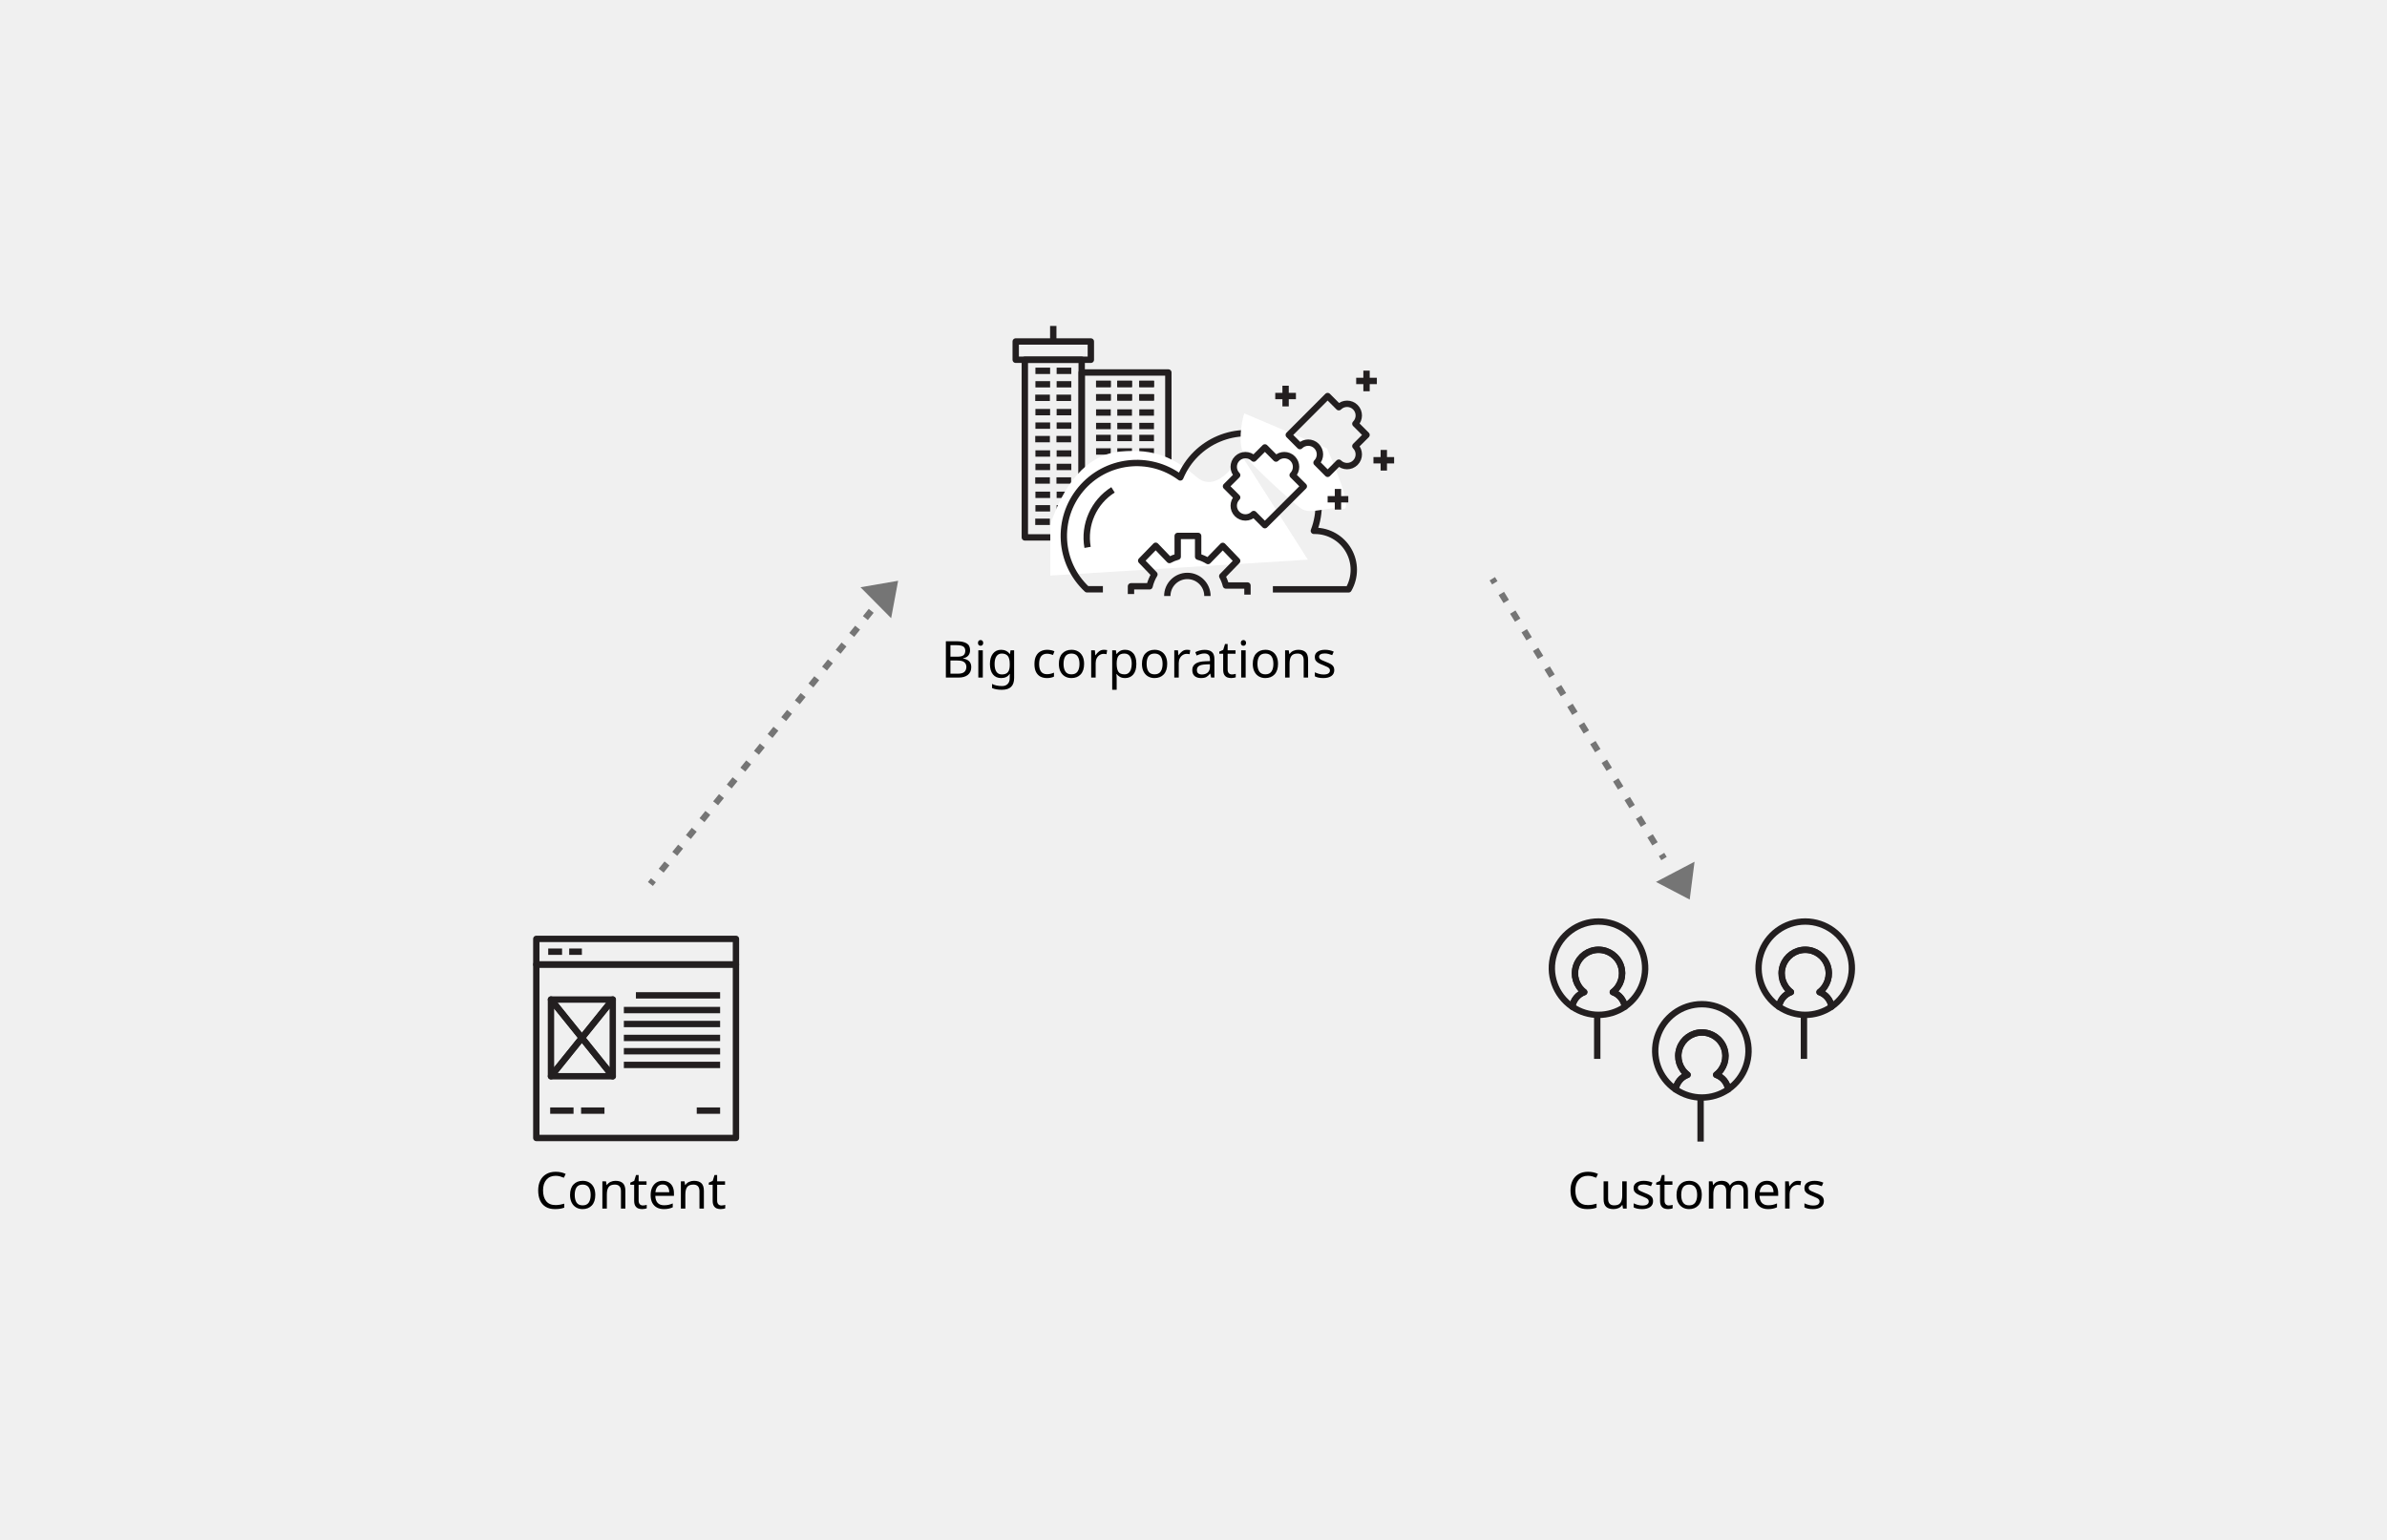
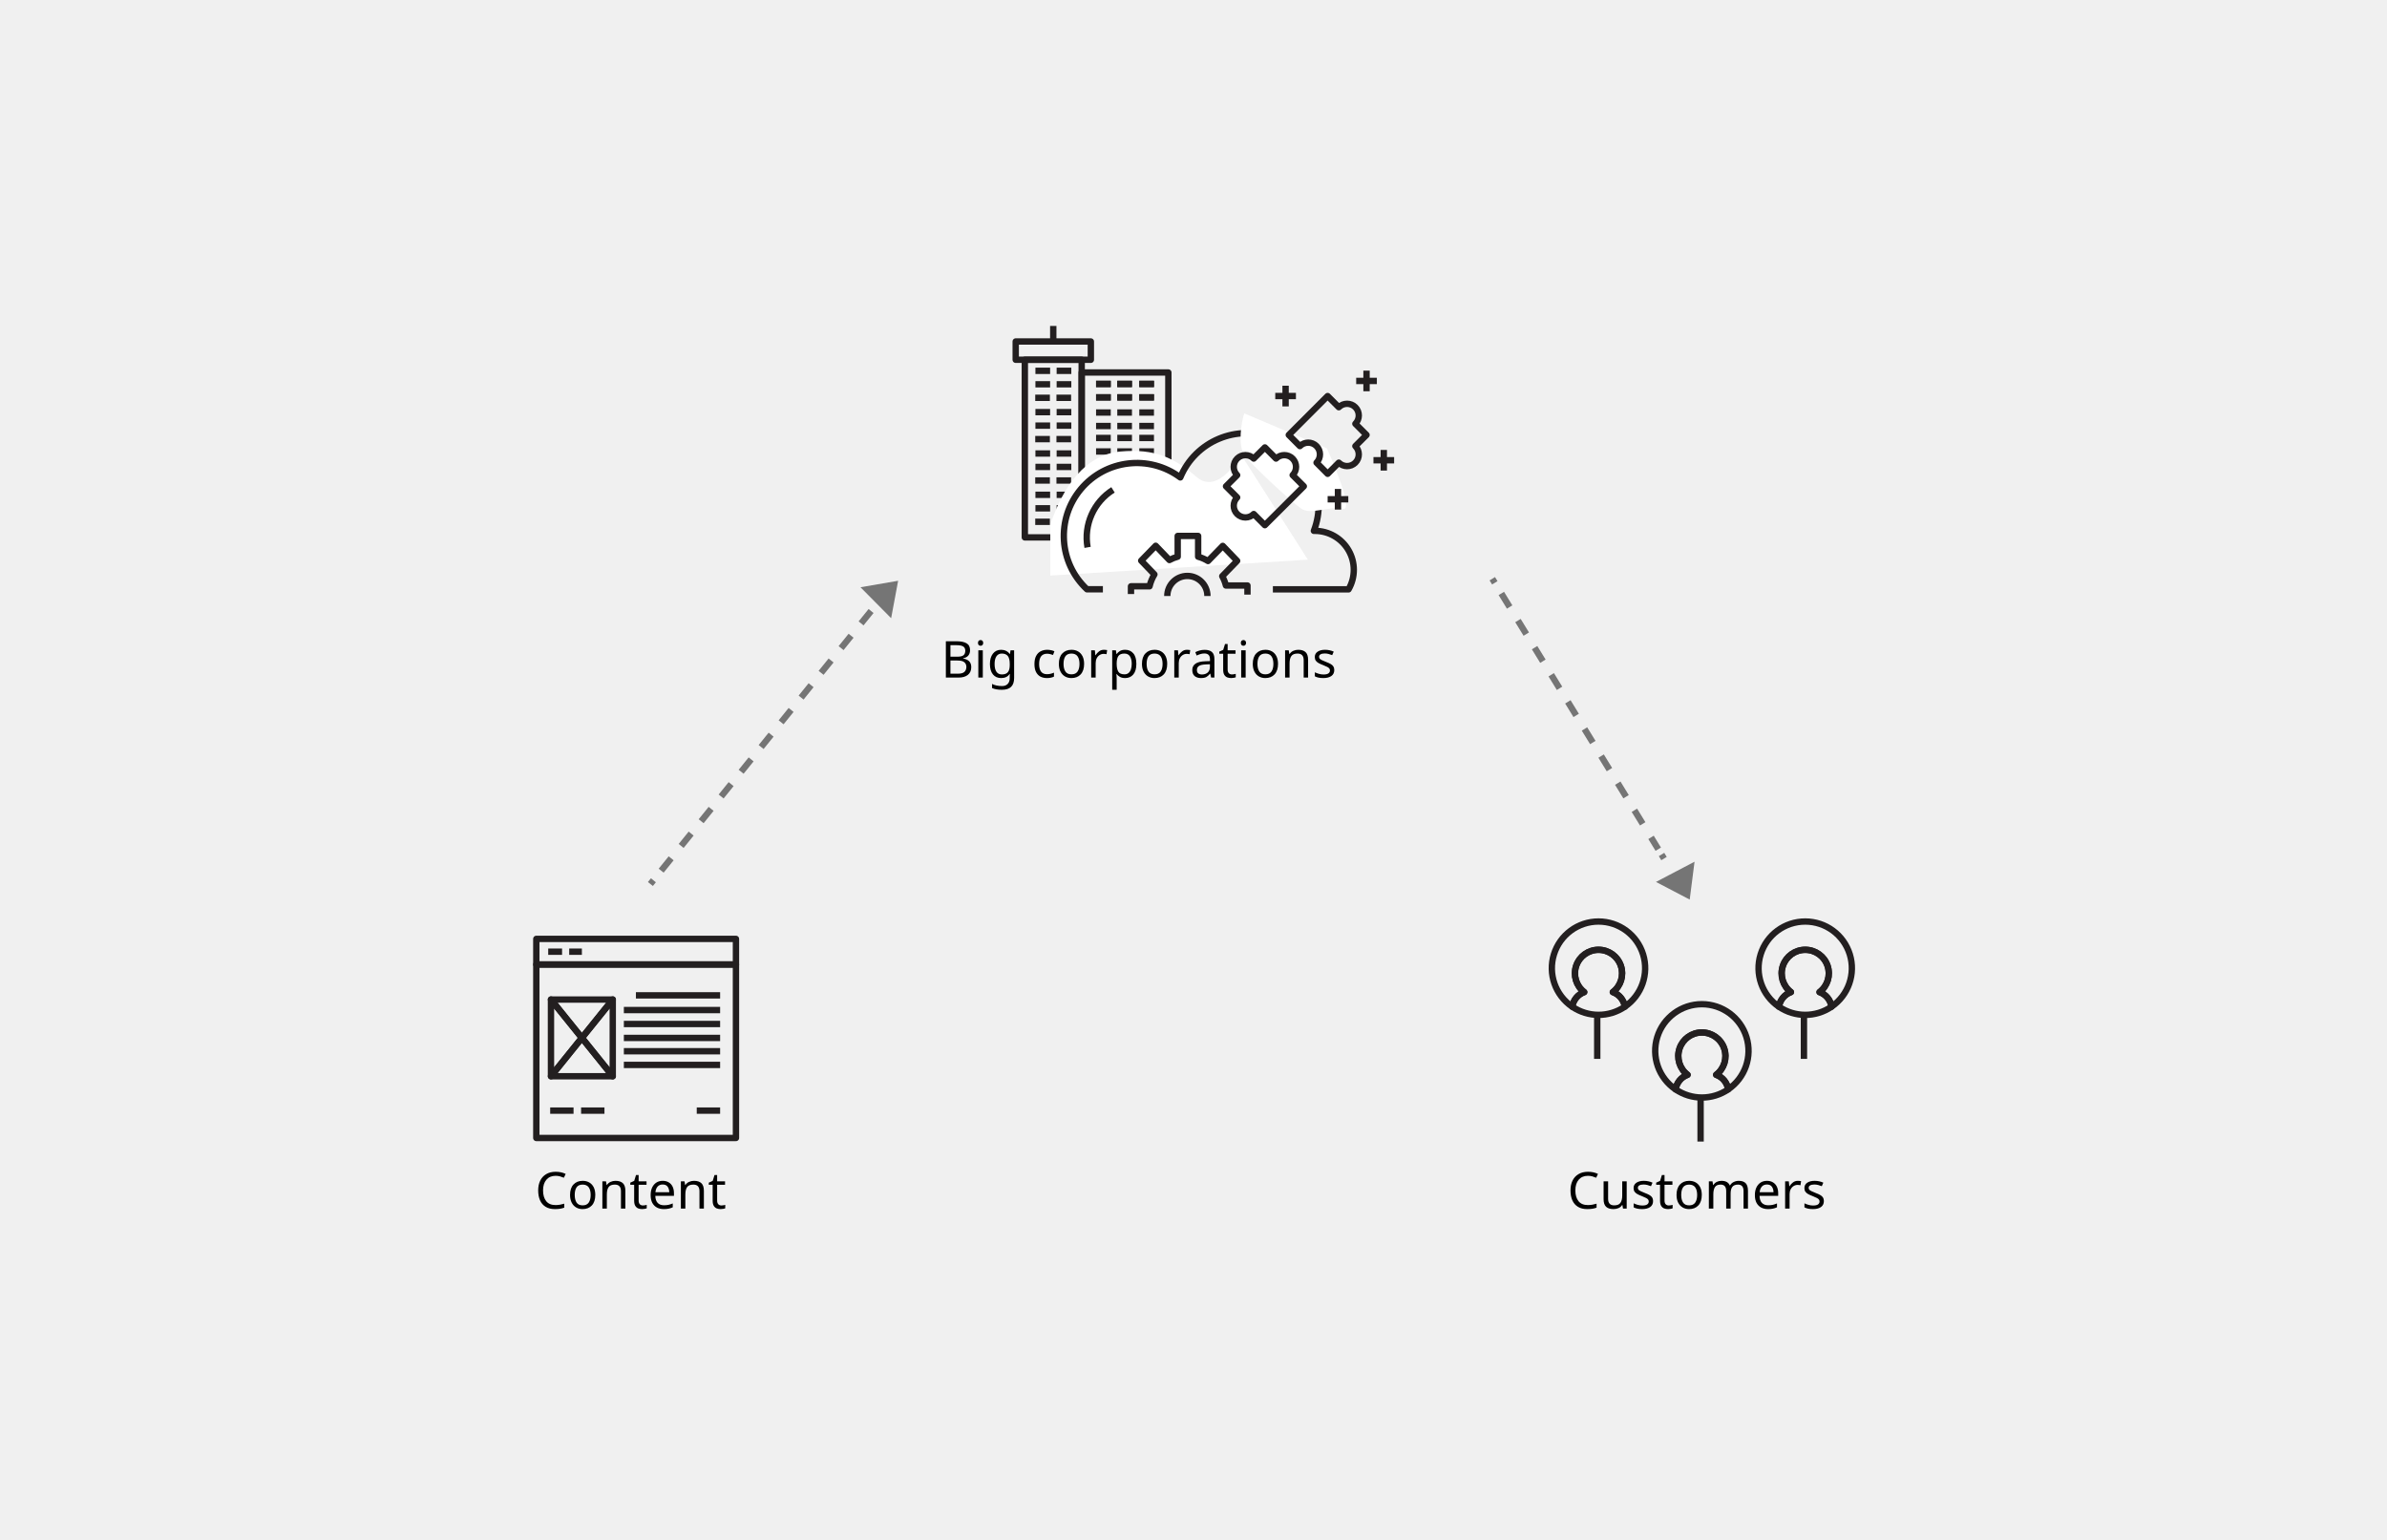
<svg xmlns="http://www.w3.org/2000/svg" viewBox="0 0 750.62 484">
  <defs>
-     <style>.cls-1,.cls-4,.cls-5,.cls-6{fill:none;stroke-width:2px}.cls-1{stroke:#231f20;stroke-linejoin:round}.cls-2{fill:#fff}.cls-3{font-size:16px;font-family:RobotoMono-Regular,Roboto Mono}.cls-4,.cls-5,.cls-6{stroke:#757575;stroke-miterlimit:10}.cls-5{stroke-dasharray:2.92 3.89}.cls-6{stroke-dasharray:2.95 3.93}.cls-7{fill:#757575}</style>
+     <style>.cls-1,.cls-4,.cls-5,.cls-6{fill:none;stroke-width:2px}.cls-1{stroke:#231f20;stroke-linejoin:round}.cls-2{fill:#fff}.cls-3{font-size:16px;font-family:RobotoMono-Regular,Roboto Mono}.cls-4,.cls-5,.cls-6{stroke:#757575;stroke-miterlimit:10}.cls-5{stroke-dasharray:2.92 3.89}.cls-6{stroke-dasharray:2.95 3.93}.cls-7{fill:#757575}
+ 
+ .cls-5,
+ .cls-6 {
+   animation: dash 30s linear;
+   animation-direction: reverse;
+   animation-iteration-count: infinite;
+   stroke-dasharray: 5;
+ }
+ 
+ @keyframes dash {
+   to {
+     stroke-dashoffset: 1000;
+   }
+ }
+ </style>
  </defs>
  <g id="Layer_2" data-name="Layer 2">
    <rect class="cls-1" x="168.65" y="295.26" width="62.78" height="8.05" />
    <polygon class="cls-1" points="231.43 307.77 231.43 303.32 168.65 303.32 168.65 357.87 231.43 357.87 231.43 355.02 231.43 307.77" />
    <line class="cls-1" x1="172.39" y1="299.29" x2="176.75" y2="299.29" />
    <line class="cls-1" x1="178.99" y1="299.29" x2="182.98" y2="299.29" />
    <line class="cls-1" x1="199.97" y1="313.02" x2="226.45" y2="313.02" />
    <line class="cls-1" x1="196.18" y1="317.64" x2="226.45" y2="317.64" />
    <line class="cls-1" x1="196.18" y1="322.02" x2="226.45" y2="322.02" />
    <line class="cls-1" x1="196.18" y1="326.4" x2="226.45" y2="326.4" />
    <line class="cls-1" x1="196.18" y1="330.59" x2="226.45" y2="330.59" />
    <line class="cls-1" x1="196.18" y1="334.89" x2="226.45" y2="334.89" />
    <line class="cls-1" x1="173.01" y1="349.27" x2="180.36" y2="349.27" />
    <line class="cls-1" x1="182.73" y1="349.27" x2="190.08" y2="349.27" />
    <line class="cls-1" x1="219.1" y1="349.27" x2="226.45" y2="349.27" />
    <polygon class="cls-1" points="173.26 314.33 173.26 338.46 182.98 326.39 173.26 314.33" />
    <polygon class="cls-1" points="192.69 314.33 173.26 314.33 182.98 326.39 192.69 314.33" />
    <polygon class="cls-1" points="173.26 338.46 192.69 338.46 182.98 326.39 173.26 338.46" />
    <polygon class="cls-1" points="182.98 326.39 192.69 338.46 192.69 314.33 182.98 326.39" />
    <path class="cls-1" d="M502.68,289.8a14.67,14.67,0,0,0-8.28,26.79,5.83,5.83,0,0,1,3.77-4.59,7.42,7.42,0,1,1,9,0,5.79,5.79,0,0,1,3.77,4.59,14.67,14.67,0,0,0-8.27-26.79Z" />
    <path class="cls-1" d="M507.18,312a7.41,7.41,0,1,0-9,0,5.81,5.81,0,0,0-3.77,4.59,14.65,14.65,0,0,0,16.55,0A5.79,5.79,0,0,0,507.18,312Z" />
    <line class="cls-1" x1="502.27" y1="319" x2="502.27" y2="333" />
    <path class="cls-1" d="M535.18,315.8a14.67,14.67,0,0,0-8.28,26.79,5.83,5.83,0,0,1,3.77-4.59,7.42,7.42,0,1,1,9,0,5.79,5.79,0,0,1,3.77,4.59,14.67,14.67,0,0,0-8.27-26.79Z" />
    <path class="cls-1" d="M539.68,338a7.41,7.41,0,1,0-9,0,5.81,5.81,0,0,0-3.77,4.59,14.65,14.65,0,0,0,16.55,0A5.79,5.79,0,0,0,539.68,338Z" />
    <line class="cls-1" x1="534.77" y1="345" x2="534.77" y2="359" />
    <path class="cls-1" d="M567.68,289.8a14.67,14.67,0,0,0-8.28,26.79,5.83,5.83,0,0,1,3.77-4.59,7.42,7.42,0,1,1,9,0,5.79,5.79,0,0,1,3.77,4.59,14.67,14.67,0,0,0-8.27-26.79Z" />
    <path class="cls-1" d="M572.18,312a7.41,7.41,0,1,0-9,0,5.81,5.81,0,0,0-3.77,4.59,14.65,14.65,0,0,0,16.55,0A5.79,5.79,0,0,0,572.18,312Z" />
    <line class="cls-1" x1="567.27" y1="319" x2="567.27" y2="333" />
    <rect class="cls-1" x="322.27" y="113.14" width="17.88" height="55.86" />
    <rect class="cls-1" x="340.15" y="117.14" width="27.25" height="57.86" />
    <rect class="cls-1" x="319.4" y="107.39" width="23.63" height="5.75" />
    <line class="cls-1" x1="331.21" y1="102.51" x2="331.21" y2="107.39" />
    <line class="cls-1" x1="325.6" y1="116.61" x2="330.22" y2="116.61" />
    <line class="cls-1" x1="332.27" y1="116.61" x2="336.89" y2="116.61" />
    <line class="cls-1" x1="325.6" y1="120.85" x2="330.22" y2="120.85" />
    <line class="cls-1" x1="332.27" y1="120.85" x2="336.89" y2="120.85" />
    <line class="cls-1" x1="344.67" y1="120.73" x2="349.29" y2="120.73" />
    <line class="cls-1" x1="351.34" y1="120.73" x2="355.96" y2="120.73" />
    <line class="cls-1" x1="344.67" y1="124.97" x2="349.29" y2="124.97" />
    <line class="cls-1" x1="351.34" y1="124.97" x2="355.96" y2="124.97" />
    <line class="cls-1" x1="358.26" y1="120.73" x2="362.88" y2="120.73" />
    <line class="cls-1" x1="358.26" y1="124.97" x2="362.88" y2="124.97" />
    <line class="cls-1" x1="344.67" y1="120.73" x2="349.29" y2="120.73" />
    <line class="cls-1" x1="351.34" y1="120.73" x2="355.96" y2="120.73" />
    <line class="cls-1" x1="344.67" y1="124.97" x2="349.29" y2="124.97" />
    <line class="cls-1" x1="351.34" y1="124.97" x2="355.96" y2="124.97" />
    <line class="cls-1" x1="358.26" y1="120.73" x2="362.88" y2="120.73" />
    <line class="cls-1" x1="358.26" y1="124.97" x2="362.88" y2="124.97" />
    <line class="cls-1" x1="344.67" y1="129.73" x2="349.29" y2="129.73" />
    <line class="cls-1" x1="351.34" y1="129.73" x2="355.96" y2="129.73" />
    <line class="cls-1" x1="344.67" y1="133.97" x2="349.29" y2="133.97" />
    <line class="cls-1" x1="351.34" y1="133.97" x2="355.96" y2="133.97" />
    <line class="cls-1" x1="358.26" y1="129.73" x2="362.88" y2="129.73" />
    <line class="cls-1" x1="358.26" y1="133.97" x2="362.88" y2="133.97" />
    <line class="cls-1" x1="344.67" y1="137.73" x2="349.29" y2="137.73" />
    <line class="cls-1" x1="351.34" y1="137.73" x2="355.96" y2="137.73" />
    <line class="cls-1" x1="344.67" y1="141.97" x2="349.29" y2="141.97" />
    <line class="cls-1" x1="351.34" y1="141.97" x2="355.96" y2="141.97" />
    <line class="cls-1" x1="358.26" y1="137.73" x2="362.88" y2="137.73" />
    <line class="cls-1" x1="358.26" y1="141.97" x2="362.88" y2="141.97" />
    <line class="cls-1" x1="344.67" y1="146.73" x2="349.29" y2="146.73" />
    <line class="cls-1" x1="351.34" y1="146.73" x2="355.96" y2="146.73" />
    <line class="cls-1" x1="344.67" y1="150.97" x2="349.29" y2="150.97" />
    <line class="cls-1" x1="351.34" y1="150.97" x2="355.96" y2="150.97" />
    <line class="cls-1" x1="358.26" y1="146.73" x2="362.88" y2="146.73" />
    <line class="cls-1" x1="358.26" y1="150.97" x2="362.88" y2="150.97" />
    <line class="cls-1" x1="344.67" y1="154.73" x2="349.29" y2="154.73" />
    <line class="cls-1" x1="351.34" y1="154.73" x2="355.96" y2="154.73" />
    <line class="cls-1" x1="344.67" y1="158.97" x2="349.29" y2="158.97" />
    <line class="cls-1" x1="351.34" y1="158.97" x2="355.96" y2="158.97" />
    <line class="cls-1" x1="358.26" y1="154.73" x2="362.88" y2="154.73" />
    <line class="cls-1" x1="358.26" y1="158.97" x2="362.88" y2="158.97" />
    <line class="cls-1" x1="344.67" y1="162.73" x2="349.29" y2="162.73" />
    <line class="cls-1" x1="351.34" y1="162.73" x2="355.96" y2="162.73" />
    <line class="cls-1" x1="344.67" y1="166.97" x2="349.29" y2="166.97" />
    <line class="cls-1" x1="351.34" y1="166.97" x2="355.96" y2="166.97" />
    <line class="cls-1" x1="358.26" y1="162.73" x2="362.88" y2="162.73" />
    <line class="cls-1" x1="358.26" y1="166.97" x2="362.88" y2="166.97" />
    <line class="cls-1" x1="344.67" y1="170.73" x2="349.29" y2="170.73" />
    <line class="cls-1" x1="351.34" y1="170.73" x2="355.96" y2="170.73" />
    <line class="cls-1" x1="344.67" y1="174.97" x2="349.29" y2="174.97" />
    <line class="cls-1" x1="351.34" y1="174.97" x2="355.96" y2="174.97" />
    <line class="cls-1" x1="358.26" y1="170.73" x2="362.88" y2="170.73" />
    <line class="cls-1" x1="358.26" y1="174.97" x2="362.88" y2="174.97" />
    <line class="cls-1" x1="325.54" y1="125.1" x2="330.15" y2="125.1" />
    <line class="cls-1" x1="332.21" y1="125.1" x2="336.82" y2="125.1" />
    <line class="cls-1" x1="325.6" y1="129.61" x2="330.22" y2="129.61" />
    <line class="cls-1" x1="332.27" y1="129.61" x2="336.89" y2="129.61" />
    <line class="cls-1" x1="325.6" y1="133.85" x2="330.22" y2="133.85" />
    <line class="cls-1" x1="332.27" y1="133.85" x2="336.89" y2="133.85" />
    <line class="cls-1" x1="325.54" y1="138.1" x2="330.15" y2="138.1" />
    <line class="cls-1" x1="332.21" y1="138.1" x2="336.82" y2="138.1" />
    <line class="cls-1" x1="325.6" y1="142.61" x2="330.22" y2="142.61" />
    <line class="cls-1" x1="332.27" y1="142.61" x2="336.89" y2="142.61" />
    <line class="cls-1" x1="325.6" y1="146.85" x2="330.22" y2="146.85" />
    <line class="cls-1" x1="332.27" y1="146.85" x2="336.89" y2="146.85" />
    <line class="cls-1" x1="325.54" y1="151.1" x2="330.15" y2="151.1" />
    <line class="cls-1" x1="332.21" y1="151.1" x2="336.82" y2="151.1" />
    <line class="cls-1" x1="325.6" y1="155.61" x2="330.22" y2="155.61" />
    <line class="cls-1" x1="332.27" y1="155.61" x2="336.89" y2="155.61" />
    <line class="cls-1" x1="325.6" y1="159.85" x2="330.22" y2="159.85" />
    <line class="cls-1" x1="332.27" y1="159.85" x2="336.89" y2="159.85" />
    <line class="cls-1" x1="325.54" y1="164.1" x2="330.15" y2="164.1" />
    <line class="cls-1" x1="332.21" y1="164.1" x2="336.82" y2="164.1" />
    <path class="cls-2" d="M330.27,165c4-12,11-22,22-23s17,2,24,8,14-7,14-7l21,33-81,5Z" />
    <path class="cls-1" d="M400.27,185.34h23.8a12.26,12.26,0,0,0-10.63-18.4l-.28,0a22.62,22.62,0,0,0-42-16.8,22.94,22.94,0,0,0-29.34,35.18h5" />
    <path class="cls-1" d="M350,154.05a17.73,17.73,0,0,0-8,18.09" />
    <path class="cls-2" d="M391.27,130c-1,3-2,10,0,13s15,15,18,17,9-1,13,0-5-19-5-19Z" />
    <text class="cls-3" transform="translate(168.27 380.08)">Content</text>
    <text class="cls-3" transform="translate(295.89 213.08)">Big corporations</text>
    <text class="cls-3" transform="translate(492.89 380.08)">Customers</text>
    <line class="cls-4" x1="204.53" y1="278" x2="205.47" y2="276.83" />
    <line class="cls-5" x1="207.91" y1="273.81" x2="275.11" y2="190.68" />
    <line class="cls-4" x1="276.33" y1="189.17" x2="277.27" y2="188" />
    <line class="cls-4" x1="469.27" y1="182" x2="470.06" y2="183.28" />
    <line class="cls-6" x1="472.11" y1="186.63" x2="521.46" y2="267.05" />
    <line class="cls-4" x1="522.49" y1="268.72" x2="523.27" y2="270" />
    <polygon class="cls-7" points="532.87 270.99 531.35 282.9 520.74 277.35 532.87 270.99" />
    <polygon class="cls-7" points="270.59 184.68 282.43 182.64 280.23 194.41 270.59 184.68" />
    <path class="cls-1" d="M367.07,187.43h0a6.31,6.31,0,1,1,12.62,0" />
    <path class="cls-1" d="M355.65,186.81v-2.43h5.84a13.09,13.09,0,0,1,1.53-3.74l-4.16-4.32,4.56-4.69,4.32,4.49a11.61,11.61,0,0,1,2.6-1.05v-6.53h6.43l0,6.53a12.19,12.19,0,0,1,3.11,1.36l4.63-4.76,4.53,4.71-4.69,4.82a12.41,12.41,0,0,1,1.15,2.93h6.78V187" />
    <path class="cls-1" d="M367.07,187.42h0" />
    <path class="cls-1" d="M421,128.06l-3.51-3.51-12.22,12.23,3.5,3.51A3.69,3.69,0,1,1,414,145.5l3.5,3.51L421,145.5a3.68,3.68,0,1,0,5.21-5.21l3.51-3.51-3.51-3.51a3.68,3.68,0,1,0-5.21-5.21Z" />
    <path class="cls-1" d="M406.48,144.21a3.69,3.69,0,0,0-5.22,0l-3.5-3.51-3.51,3.51a3.68,3.68,0,1,0-5.21,5.21l-3.51,3.51,3.51,3.51a3.68,3.68,0,1,0,5.21,5.21l3.5,3.51L410,152.93l-3.51-3.51A3.69,3.69,0,0,0,406.48,144.21Z" />
    <line class="cls-1" x1="420.74" y1="153.76" x2="420.74" y2="160.26" />
    <line class="cls-1" x1="417.49" y1="157.01" x2="423.99" y2="157.01" />
    <line class="cls-1" x1="404.27" y1="121.3" x2="404.27" y2="127.8" />
    <line class="cls-1" x1="401.02" y1="124.55" x2="407.52" y2="124.55" />
    <line class="cls-1" x1="429.72" y1="116.55" x2="429.72" y2="123.05" />
    <line class="cls-1" x1="426.47" y1="119.8" x2="432.97" y2="119.8" />
    <line class="cls-1" x1="435.15" y1="141.49" x2="435.15" y2="147.99" />
    <line class="cls-1" x1="431.9" y1="144.74" x2="438.4" y2="144.74" />
  </g>
</svg>
